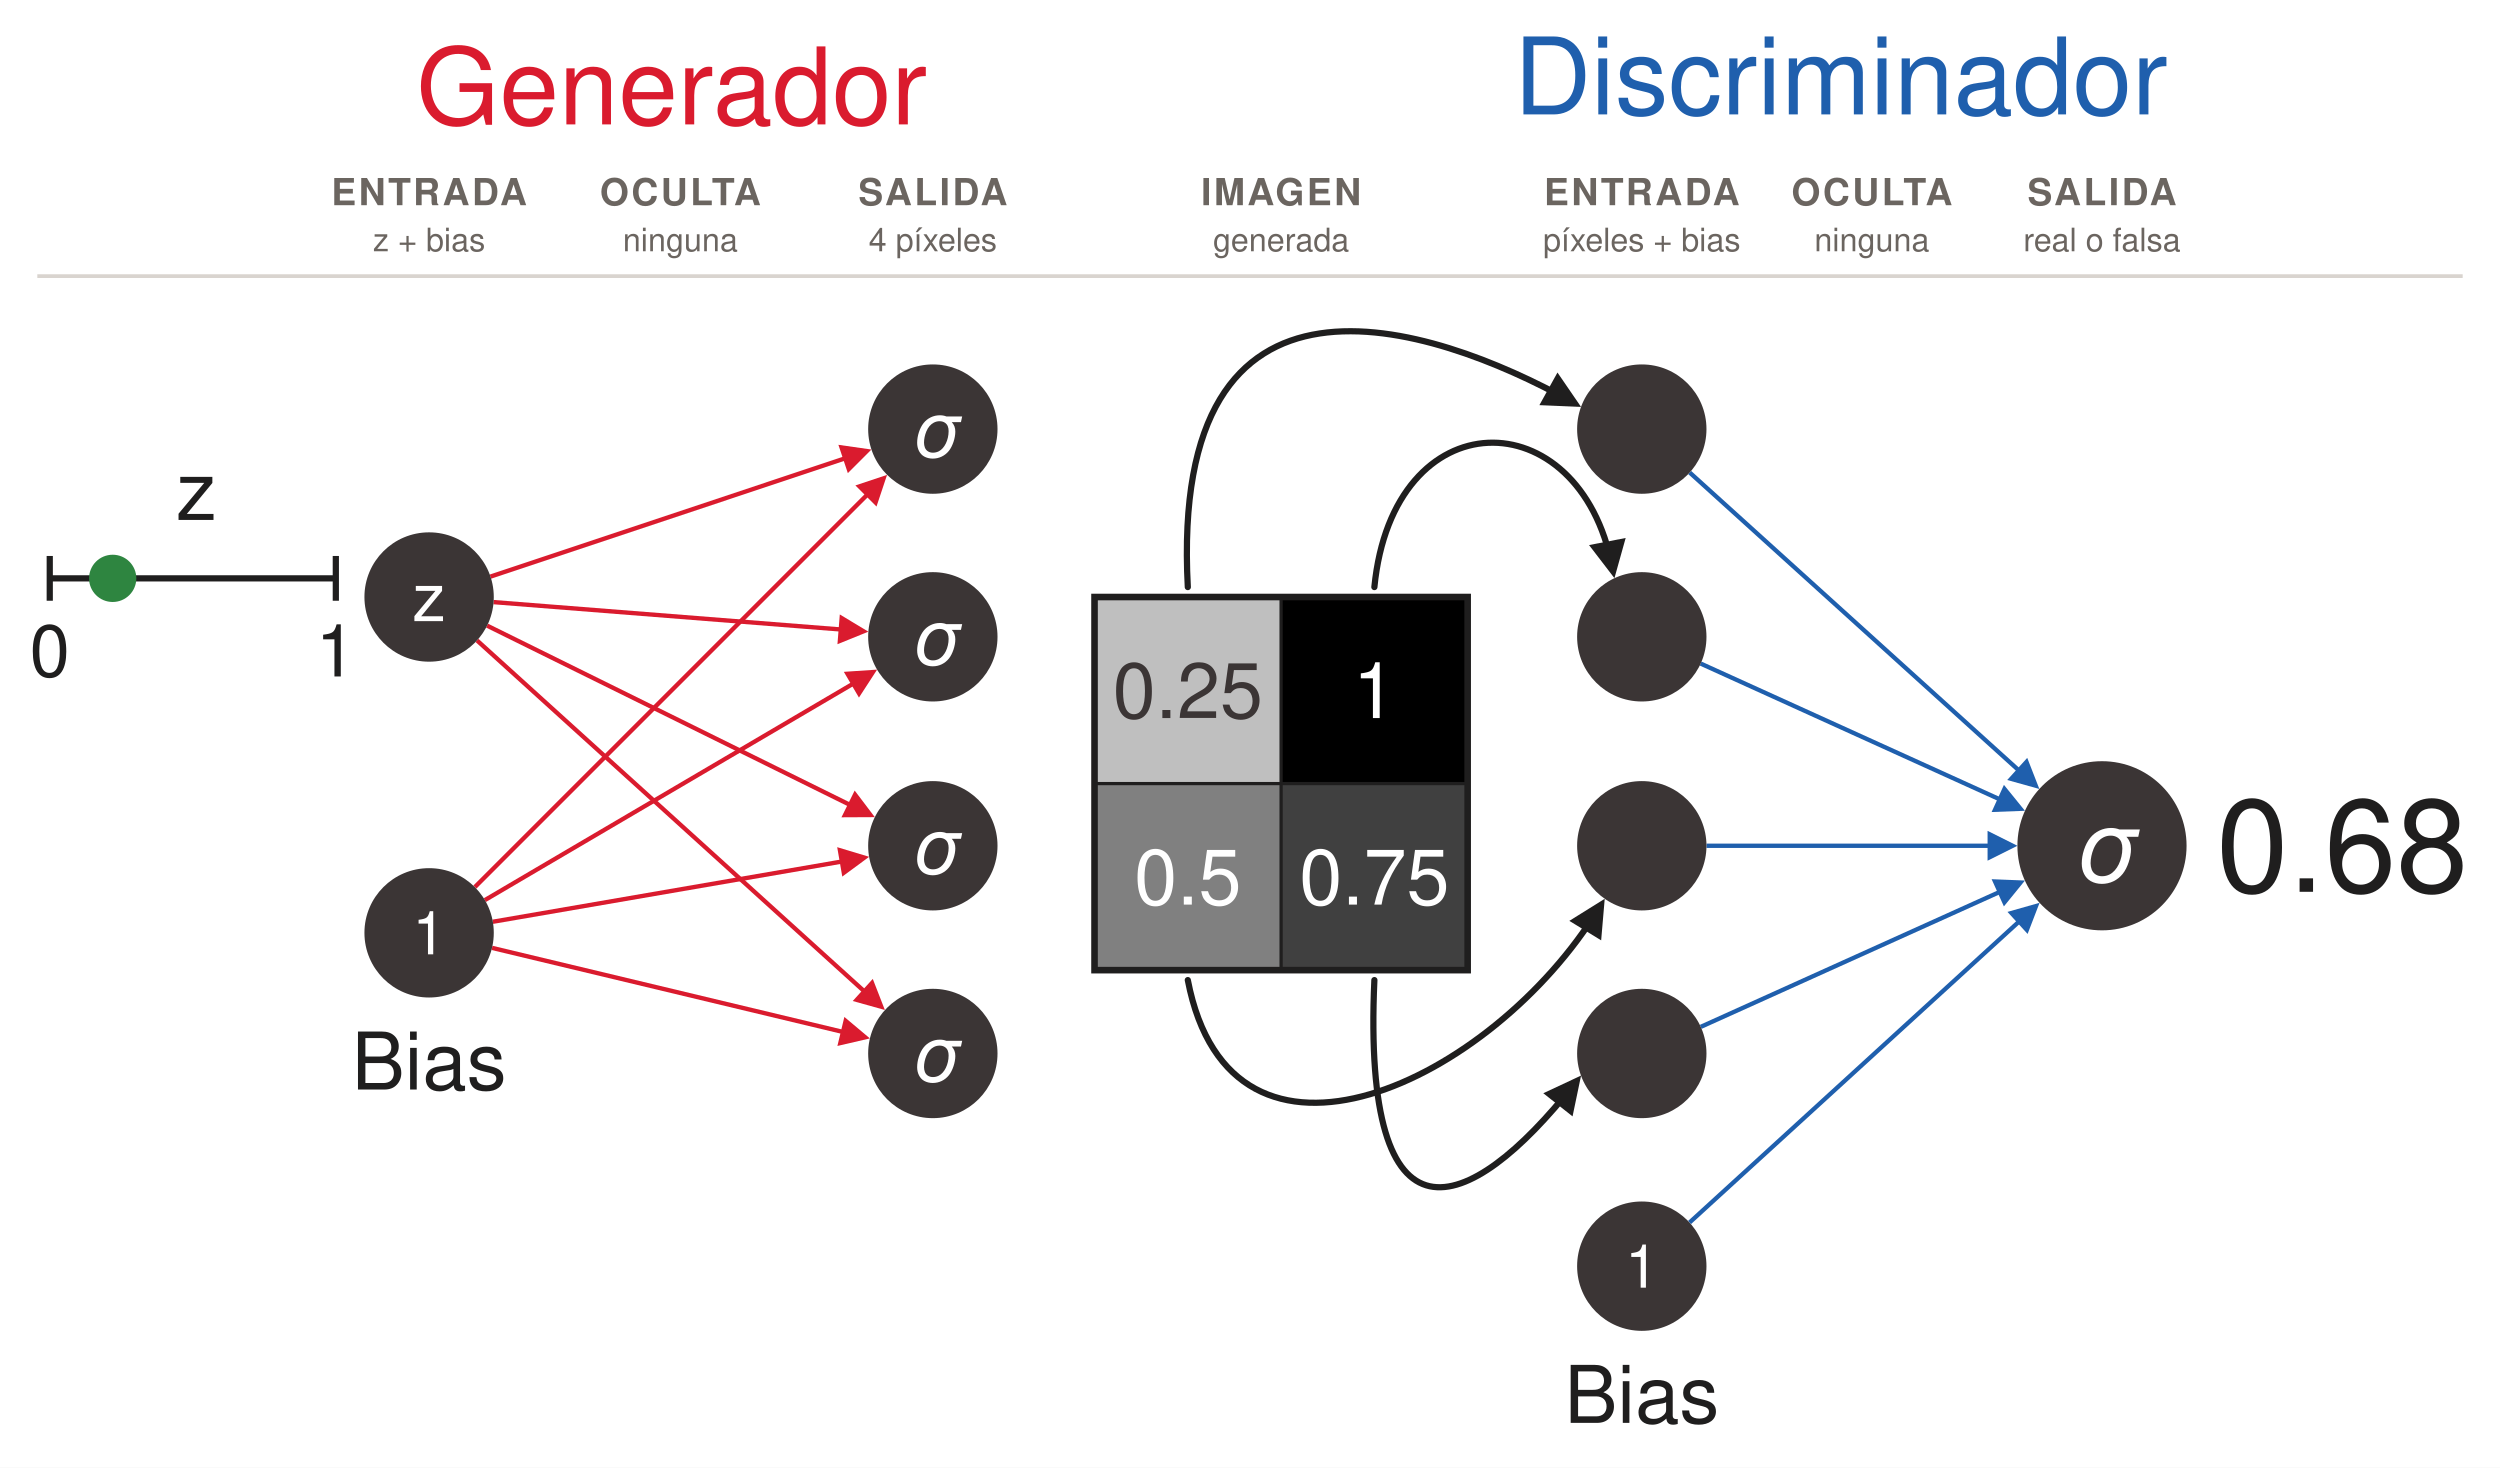
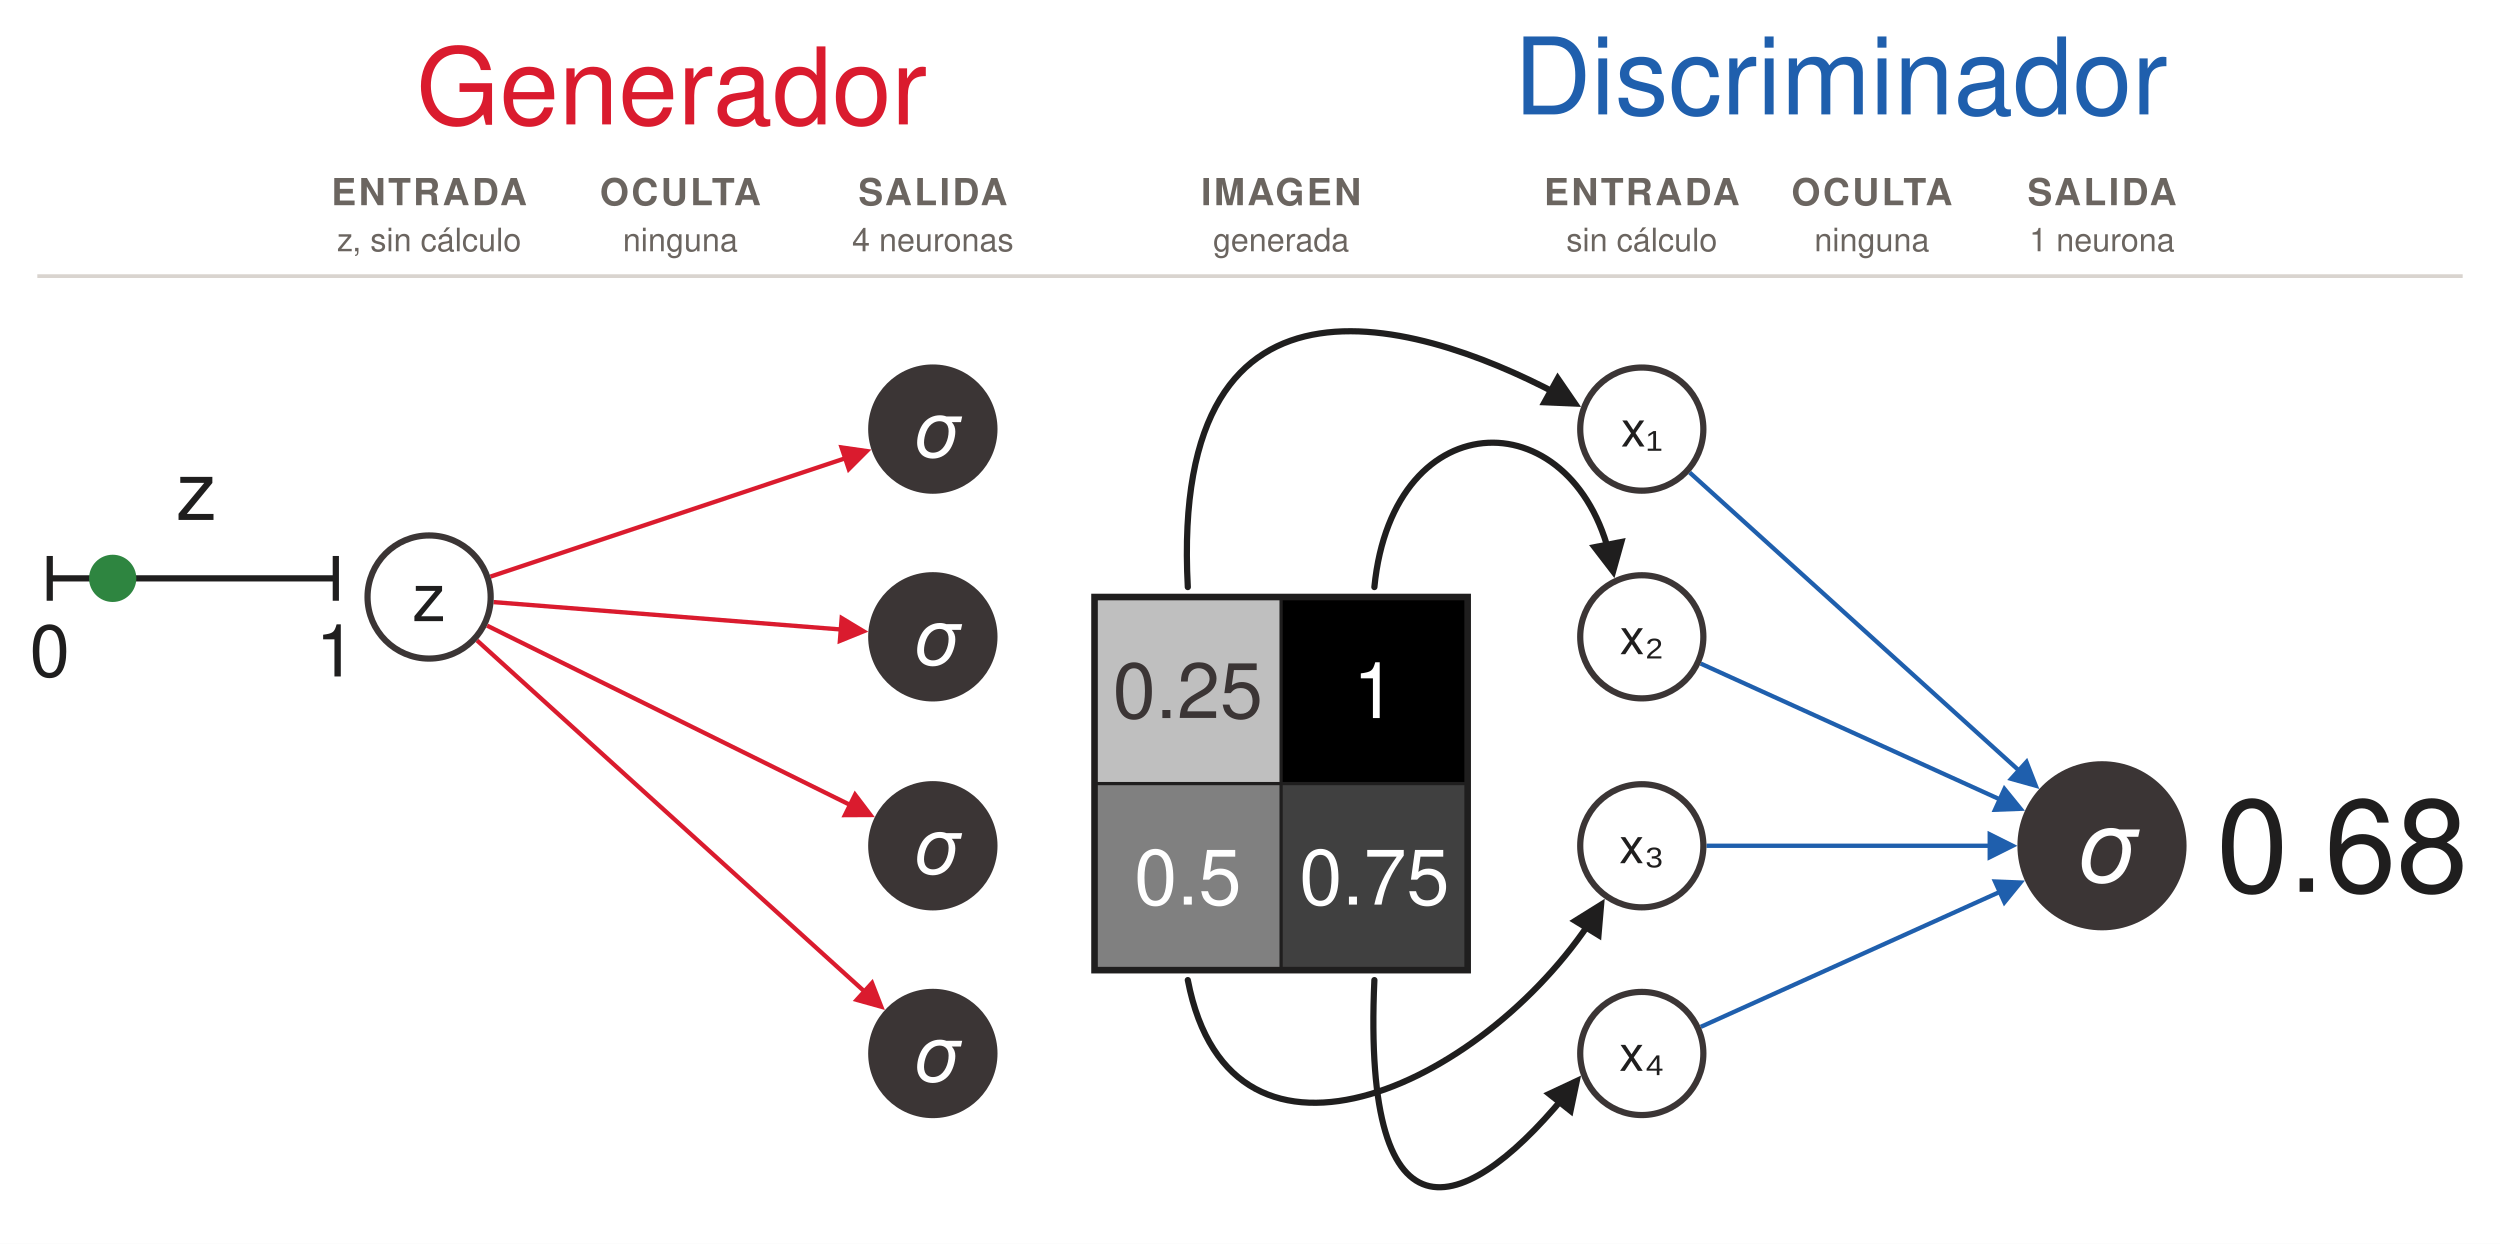
- <svg xmlns="http://www.w3.org/2000/svg" viewBox="0 0 2010 1180" width="2010" height="1180" font-family="Helvetica, Arial, sans-serif">
+ <svg xmlns="http://www.w3.org/2000/svg" viewBox="0 0 2010 1000" width="2010" height="1000" font-family="Helvetica, Arial, sans-serif">
  <defs>
    <marker id="ah-DA1B2E-24" viewBox="0 0 10 10" refX="7" refY="5" markerWidth="24" markerHeight="24" markerUnits="userSpaceOnUse" orient="auto">
      <path d="M0,0 L10,5 L0,10 z" fill="#DA1B2E" />
    </marker>
    <marker id="ah-1F1E1E-30" viewBox="0 0 10 10" refX="7" refY="5" markerWidth="30" markerHeight="30" markerUnits="userSpaceOnUse" orient="auto">
      <path d="M0,0 L10,5 L0,10 z" fill="#1F1E1E" />
    </marker>
    <marker id="ah-1F5FAD-24" viewBox="0 0 10 10" refX="7" refY="5" markerWidth="24" markerHeight="24" markerUnits="userSpaceOnUse" orient="auto">
      <path d="M0,0 L10,5 L0,10 z" fill="#1F5FAD" />
    </marker>
  </defs>
-   <rect x="0" y="0" width="2010" height="1180" fill="#ffffff" />
+   <rect x="0" y="0" width="2010" height="1000" fill="#ffffff" />
  <text x="540.0" y="100.0" font-size="86" fill="#DA1B2E" text-anchor="middle" font-weight="normal">Generador</text>
  <text x="1480.0" y="92.0" font-size="86" fill="#1F5FAD" text-anchor="middle" font-weight="normal">Discriminador</text>
  <line x1="30" y1="222" x2="1980" y2="222" stroke="#D9D4CF" stroke-width="3" />
  <text x="345" y="165" font-size="30" fill="#6B6560" text-anchor="middle" font-weight="bold" letter-spacing="2">ENTRADA</text>
-   <text x="345" y="202" font-size="26" fill="#6B6560" text-anchor="middle">z + bias</text>
+   <text x="345" y="202" font-size="26" fill="#6B6560" text-anchor="middle">z, sin cálculo</text>
  <text x="547" y="165" font-size="30" fill="#6B6560" text-anchor="middle" font-weight="bold" letter-spacing="2">OCULTA</text>
  <text x="547" y="202" font-size="26" fill="#6B6560" text-anchor="middle">ninguna</text>
  <text x="750" y="165" font-size="30" fill="#6B6560" text-anchor="middle" font-weight="bold" letter-spacing="2">SALIDA</text>
-   <text x="750" y="202" font-size="26" fill="#6B6560" text-anchor="middle">4 píxeles</text>
+   <text x="750" y="202" font-size="26" fill="#6B6560" text-anchor="middle">4 neuronas</text>
  <text x="1030" y="165" font-size="30" fill="#6B6560" text-anchor="middle" font-weight="bold" letter-spacing="2">IMAGEN</text>
  <text x="1030" y="202" font-size="26" fill="#6B6560" text-anchor="middle">generada</text>
  <text x="1320" y="165" font-size="30" fill="#6B6560" text-anchor="middle" font-weight="bold" letter-spacing="2">ENTRADA</text>
-   <text x="1320" y="202" font-size="26" fill="#6B6560" text-anchor="middle">píxeles + bias</text>
+   <text x="1320" y="202" font-size="26" fill="#6B6560" text-anchor="middle">sin cálculo</text>
  <text x="1505" y="165" font-size="30" fill="#6B6560" text-anchor="middle" font-weight="bold" letter-spacing="2">OCULTA</text>
  <text x="1505" y="202" font-size="26" fill="#6B6560" text-anchor="middle">ninguna</text>
  <text x="1690" y="165" font-size="30" fill="#6B6560" text-anchor="middle" font-weight="bold" letter-spacing="2">SALIDA</text>
-   <text x="1690" y="202" font-size="26" fill="#6B6560" text-anchor="middle">real o falsa</text>
+   <text x="1690" y="202" font-size="26" fill="#6B6560" text-anchor="middle">1 neurona</text>
  <g transform="translate(0,150)">
    <line x1="40" y1="315" x2="270" y2="315" stroke="#1F1E1E" stroke-width="5" />
    <line x1="40" y1="297" x2="40" y2="333" stroke="#1F1E1E" stroke-width="5" />
    <line x1="270" y1="297" x2="270" y2="333" stroke="#1F1E1E" stroke-width="5" />
    <text x="40.0" y="393.9" font-size="58" fill="#1F1E1E" text-anchor="middle" font-weight="normal">0</text>
    <text x="270.0" y="393.9" font-size="58" fill="#1F1E1E" text-anchor="middle" font-weight="normal">1</text>
    <circle cx="90.6" cy="315" r="19" fill="#2E8540" />
    <text x="158.0" y="268.0" font-size="66" fill="#1F1E1E" text-anchor="middle" font-weight="normal">z</text>
    <path d="M394.3,313.6 L693.8,213.7" stroke="#DA1B2E" stroke-width="3.5" fill="none" marker-end="url(#ah-DA1B2E-24)" />
    <path d="M396.8,334.1 L691.0,357.3" stroke="#DA1B2E" stroke-width="3.5" fill="none" marker-end="url(#ah-DA1B2E-24)" />
    <path d="M391.6,353.0 L696.9,503.8" stroke="#DA1B2E" stroke-width="3.5" fill="none" marker-end="url(#ah-DA1B2E-24)" />
    <path d="M383.5,364.9 L706.1,657.2" stroke="#DA1B2E" stroke-width="3.5" fill="none" marker-end="url(#ah-DA1B2E-24)" />
-     <path d="M381.8,563.2 L708.1,236.9" stroke="#DA1B2E" stroke-width="3.5" fill="none" marker-end="url(#ah-DA1B2E-24)" />
-     <path d="M389.8,573.7 L699.0,392.0" stroke="#DA1B2E" stroke-width="3.5" fill="none" marker-end="url(#ah-DA1B2E-24)" />
-     <path d="M396.2,591.1 L691.7,540.1" stroke="#DA1B2E" stroke-width="3.5" fill="none" marker-end="url(#ah-DA1B2E-24)" />
-     <path d="M395.6,612.1 L692.4,683.2" stroke="#DA1B2E" stroke-width="3.5" fill="none" marker-end="url(#ah-DA1B2E-24)" />
-     <circle cx="345.0" cy="330.0" r="52" fill="#3B3535" />
-     <text x="345.0" y="349.4" font-size="54" fill="#ffffff" text-anchor="middle" font-weight="normal">z</text>
-     <circle cx="345.0" cy="600.0" r="52" fill="#3B3535" />
-     <text x="345.0" y="617.3" font-size="48" fill="#ffffff" text-anchor="middle" font-weight="normal">1</text>
-     <text x="345.0" y="726.0" font-size="64" fill="#1F1E1E" text-anchor="middle" font-weight="normal">Bias</text>
+     <circle cx="345.0" cy="330.0" r="49.5" fill="#ffffff" stroke="#3B3535" stroke-width="5" />
+     <text x="345.0" y="349.4" font-size="54" fill="#1F1E1E" text-anchor="middle" font-weight="normal">z</text>
    <circle cx="750.0" cy="195.0" r="52" fill="#3B3535" />
    <text x="750.0" y="217.3" font-size="62" fill="#ffffff" text-anchor="middle" font-weight="normal" font-style="italic">σ</text>
    <circle cx="750.0" cy="362.0" r="52" fill="#3B3535" />
    <text x="750.0" y="384.3" font-size="62" fill="#ffffff" text-anchor="middle" font-weight="normal" font-style="italic">σ</text>
    <circle cx="750.0" cy="530.0" r="52" fill="#3B3535" />
    <text x="750.0" y="552.3" font-size="62" fill="#ffffff" text-anchor="middle" font-weight="normal" font-style="italic">σ</text>
    <circle cx="750.0" cy="697.0" r="52" fill="#3B3535" />
    <text x="750.0" y="719.3" font-size="62" fill="#ffffff" text-anchor="middle" font-weight="normal" font-style="italic">σ</text>
    <rect x="880.0" y="330.0" width="150" height="150" fill="#bfbfbf" />
    <text x="955.0" y="427.3" font-size="62" fill="#3B3535" text-anchor="middle" font-weight="normal">0.25</text>
    <rect x="1030.0" y="330.0" width="150" height="150" fill="#000000" />
    <text x="1105.0" y="427.3" font-size="62" fill="#ffffff" text-anchor="middle" font-weight="normal">1</text>
    <rect x="880.0" y="480.0" width="150" height="150" fill="#808080" />
    <text x="955.0" y="577.3" font-size="62" fill="#ffffff" text-anchor="middle" font-weight="normal">0.5</text>
    <rect x="1030.0" y="480.0" width="150" height="150" fill="#404040" />
    <text x="1105.0" y="577.3" font-size="62" fill="#ffffff" text-anchor="middle" font-weight="normal">0.75</text>
    <line x1="1030" y1="330" x2="1030" y2="630" stroke="#1F1E1E" stroke-width="2.6" />
    <line x1="880" y1="480" x2="1180" y2="480" stroke="#1F1E1E" stroke-width="2.6" />
    <rect x="880" y="330" width="300" height="300" fill="none" stroke="#1F1E1E" stroke-width="5.3" />
    <path d="M955.0,322.0 C940.0,40.0 1150.0,110.0 1263.3,172.8" stroke="#1F1E1E" stroke-width="5" fill="none" stroke-linecap="round" marker-end="url(#ah-1F1E1E-30)" />
    <path d="M1105.0,322.0 C1120.0,170.0 1270.0,170.0 1296.3,306.0" stroke="#1F1E1E" stroke-width="5" fill="none" stroke-linecap="round" marker-end="url(#ah-1F1E1E-30)" />
    <path d="M955.0,638.0 C990.0,820.0 1200.0,720.0 1285.5,580.3" stroke="#1F1E1E" stroke-width="5" fill="none" stroke-linecap="round" marker-end="url(#ah-1F1E1E-30)" />
    <path d="M1105.0,638.0 C1095.0,860.0 1180.0,830.0 1265.6,721.8" stroke="#1F1E1E" stroke-width="5" fill="none" stroke-linecap="round" marker-end="url(#ah-1F1E1E-30)" />
    <path d="M1358.5,229.9 L1634.3,479.5" stroke="#1F5FAD" stroke-width="3.5" fill="none" marker-end="url(#ah-1F5FAD-24)" />
    <path d="M1367.3,383.5 L1621.5,498.9" stroke="#1F5FAD" stroke-width="3.5" fill="none" marker-end="url(#ah-1F5FAD-24)" />
    <path d="M1372.0,530.0 L1614.8,530.0" stroke="#1F5FAD" stroke-width="3.5" fill="none" marker-end="url(#ah-1F5FAD-24)" />
    <path d="M1367.4,675.6 L1621.5,560.9" stroke="#1F5FAD" stroke-width="3.5" fill="none" marker-end="url(#ah-1F5FAD-24)" />
-     <path d="M1358.4,832.9 L1634.5,580.7" stroke="#1F5FAD" stroke-width="3.5" fill="none" marker-end="url(#ah-1F5FAD-24)" />
-     <circle cx="1320.0" cy="195.0" r="52" fill="#3B3535" />
-     <circle cx="1320.0" cy="362.0" r="52" fill="#3B3535" />
-     <circle cx="1320.0" cy="530.0" r="52" fill="#3B3535" />
-     <circle cx="1320.0" cy="697.0" r="52" fill="#3B3535" />
-     <circle cx="1320.0" cy="868.0" r="52" fill="#3B3535" />
-     <text x="1320.0" y="885.3" font-size="48" fill="#ffffff" text-anchor="middle" font-weight="normal">1</text>
-     <text x="1320.0" y="994.0" font-size="64" fill="#1F1E1E" text-anchor="middle" font-weight="normal">Bias</text>
+     <circle cx="1320.0" cy="195.0" r="49.5" fill="#ffffff" stroke="#3B3535" stroke-width="5" />
+     <text x="1320.0" y="209" font-size="40" fill="#1F1E1E" text-anchor="middle">x₁</text>
+     <circle cx="1320.0" cy="362.0" r="49.5" fill="#ffffff" stroke="#3B3535" stroke-width="5" />
+     <text x="1320.0" y="376" font-size="40" fill="#1F1E1E" text-anchor="middle">x₂</text>
+     <circle cx="1320.0" cy="530.0" r="49.5" fill="#ffffff" stroke="#3B3535" stroke-width="5" />
+     <text x="1320.0" y="544" font-size="40" fill="#1F1E1E" text-anchor="middle">x₃</text>
+     <circle cx="1320.0" cy="697.0" r="49.5" fill="#ffffff" stroke="#3B3535" stroke-width="5" />
+     <text x="1320.0" y="711" font-size="40" fill="#1F1E1E" text-anchor="middle">x₄</text>
    <circle cx="1690.0" cy="530.0" r="68" fill="#3B3535" />
    <text x="1690.0" y="558.8" font-size="80" fill="#ffffff" text-anchor="middle" font-weight="normal" font-style="italic">σ</text>
    <text x="1782.0" y="567.0" font-size="104" fill="#1F1E1E" text-anchor="start" font-weight="normal">0.68</text>
  </g>
</svg>
